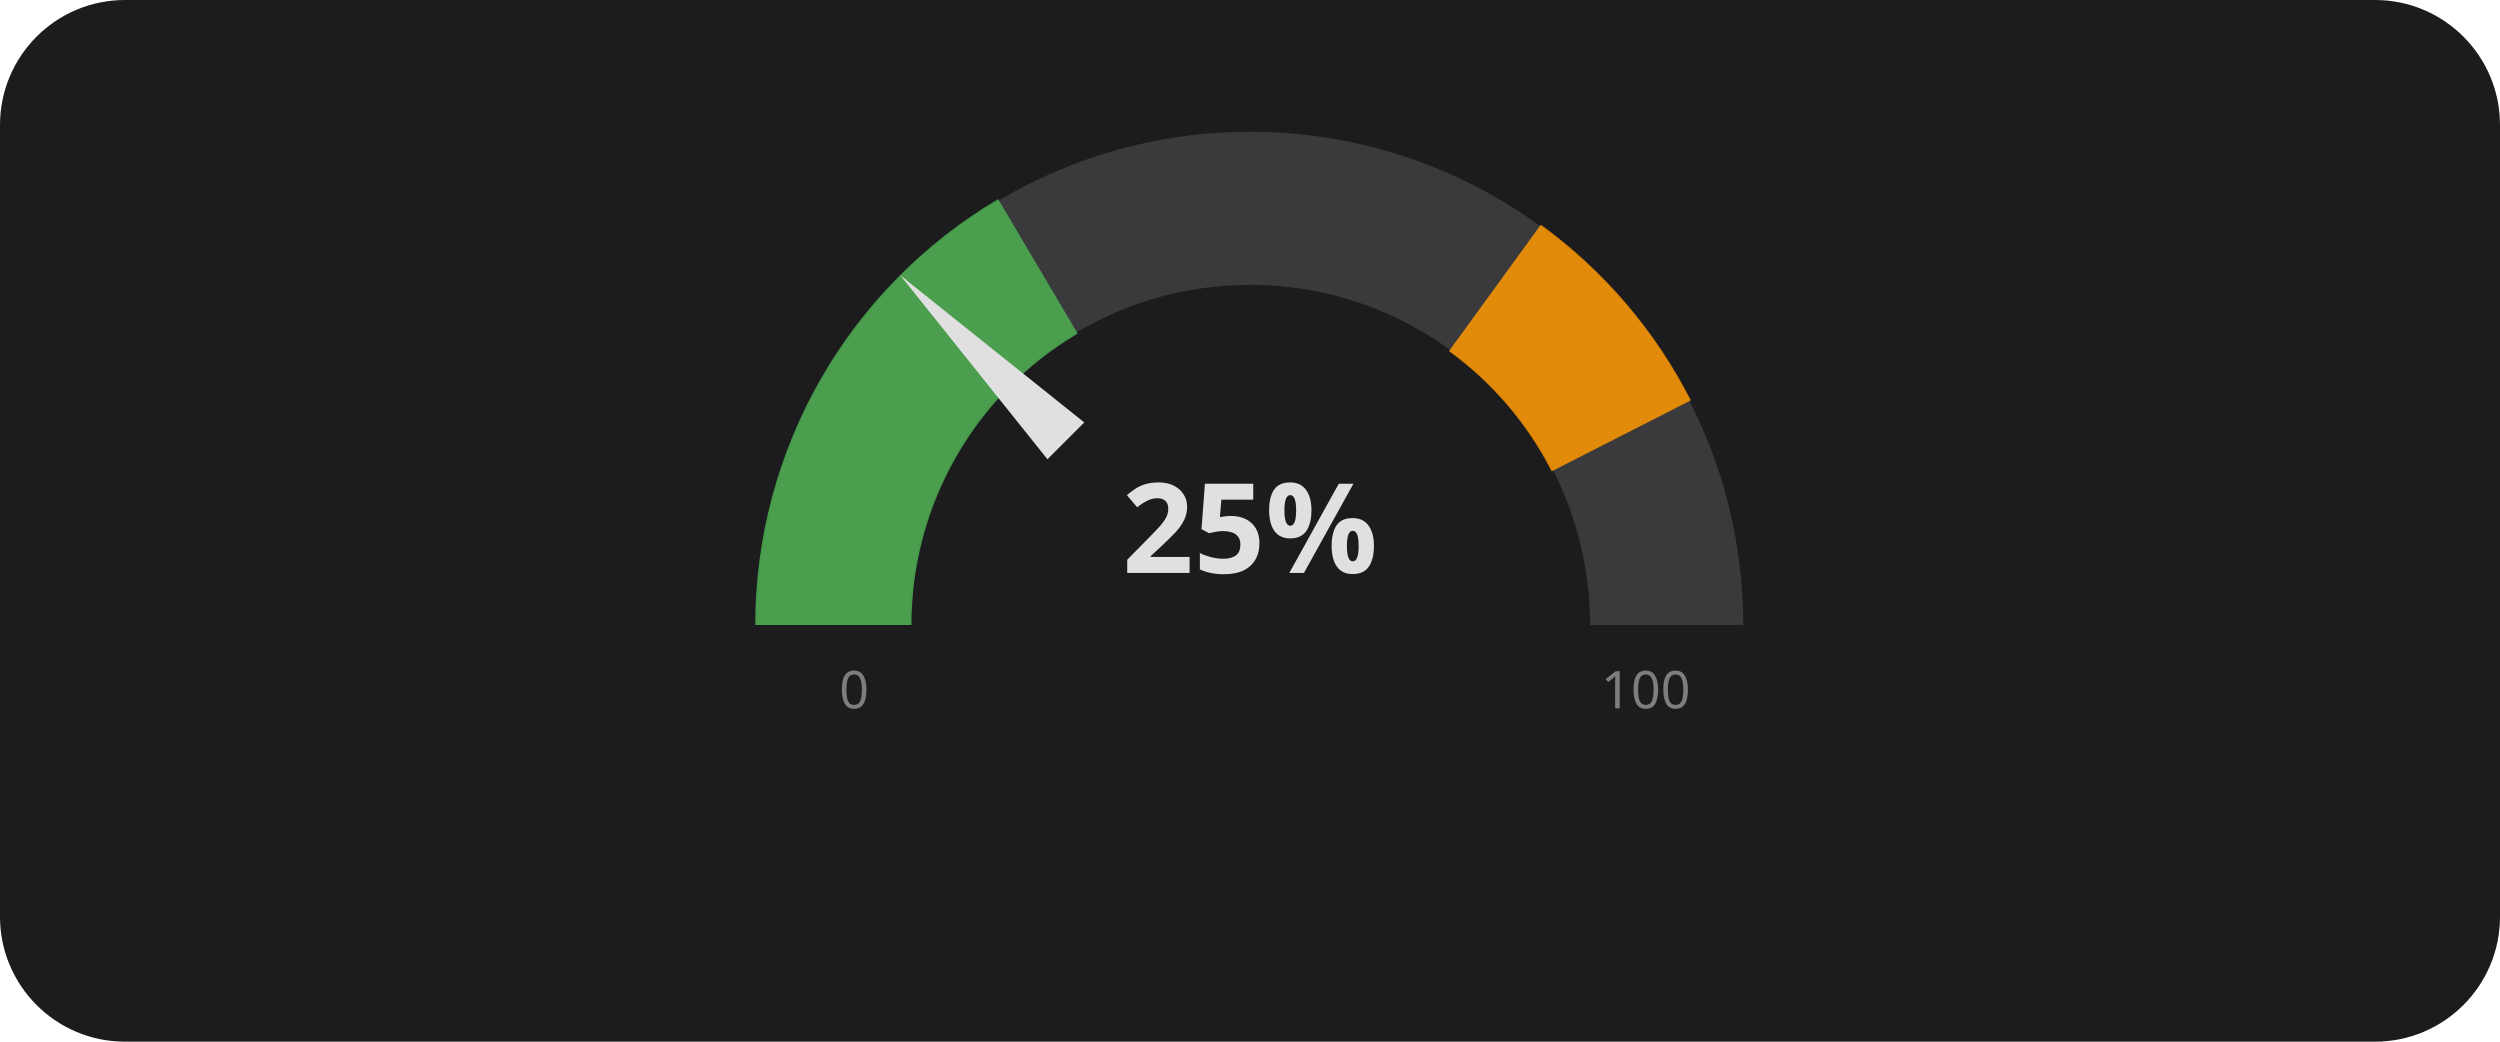
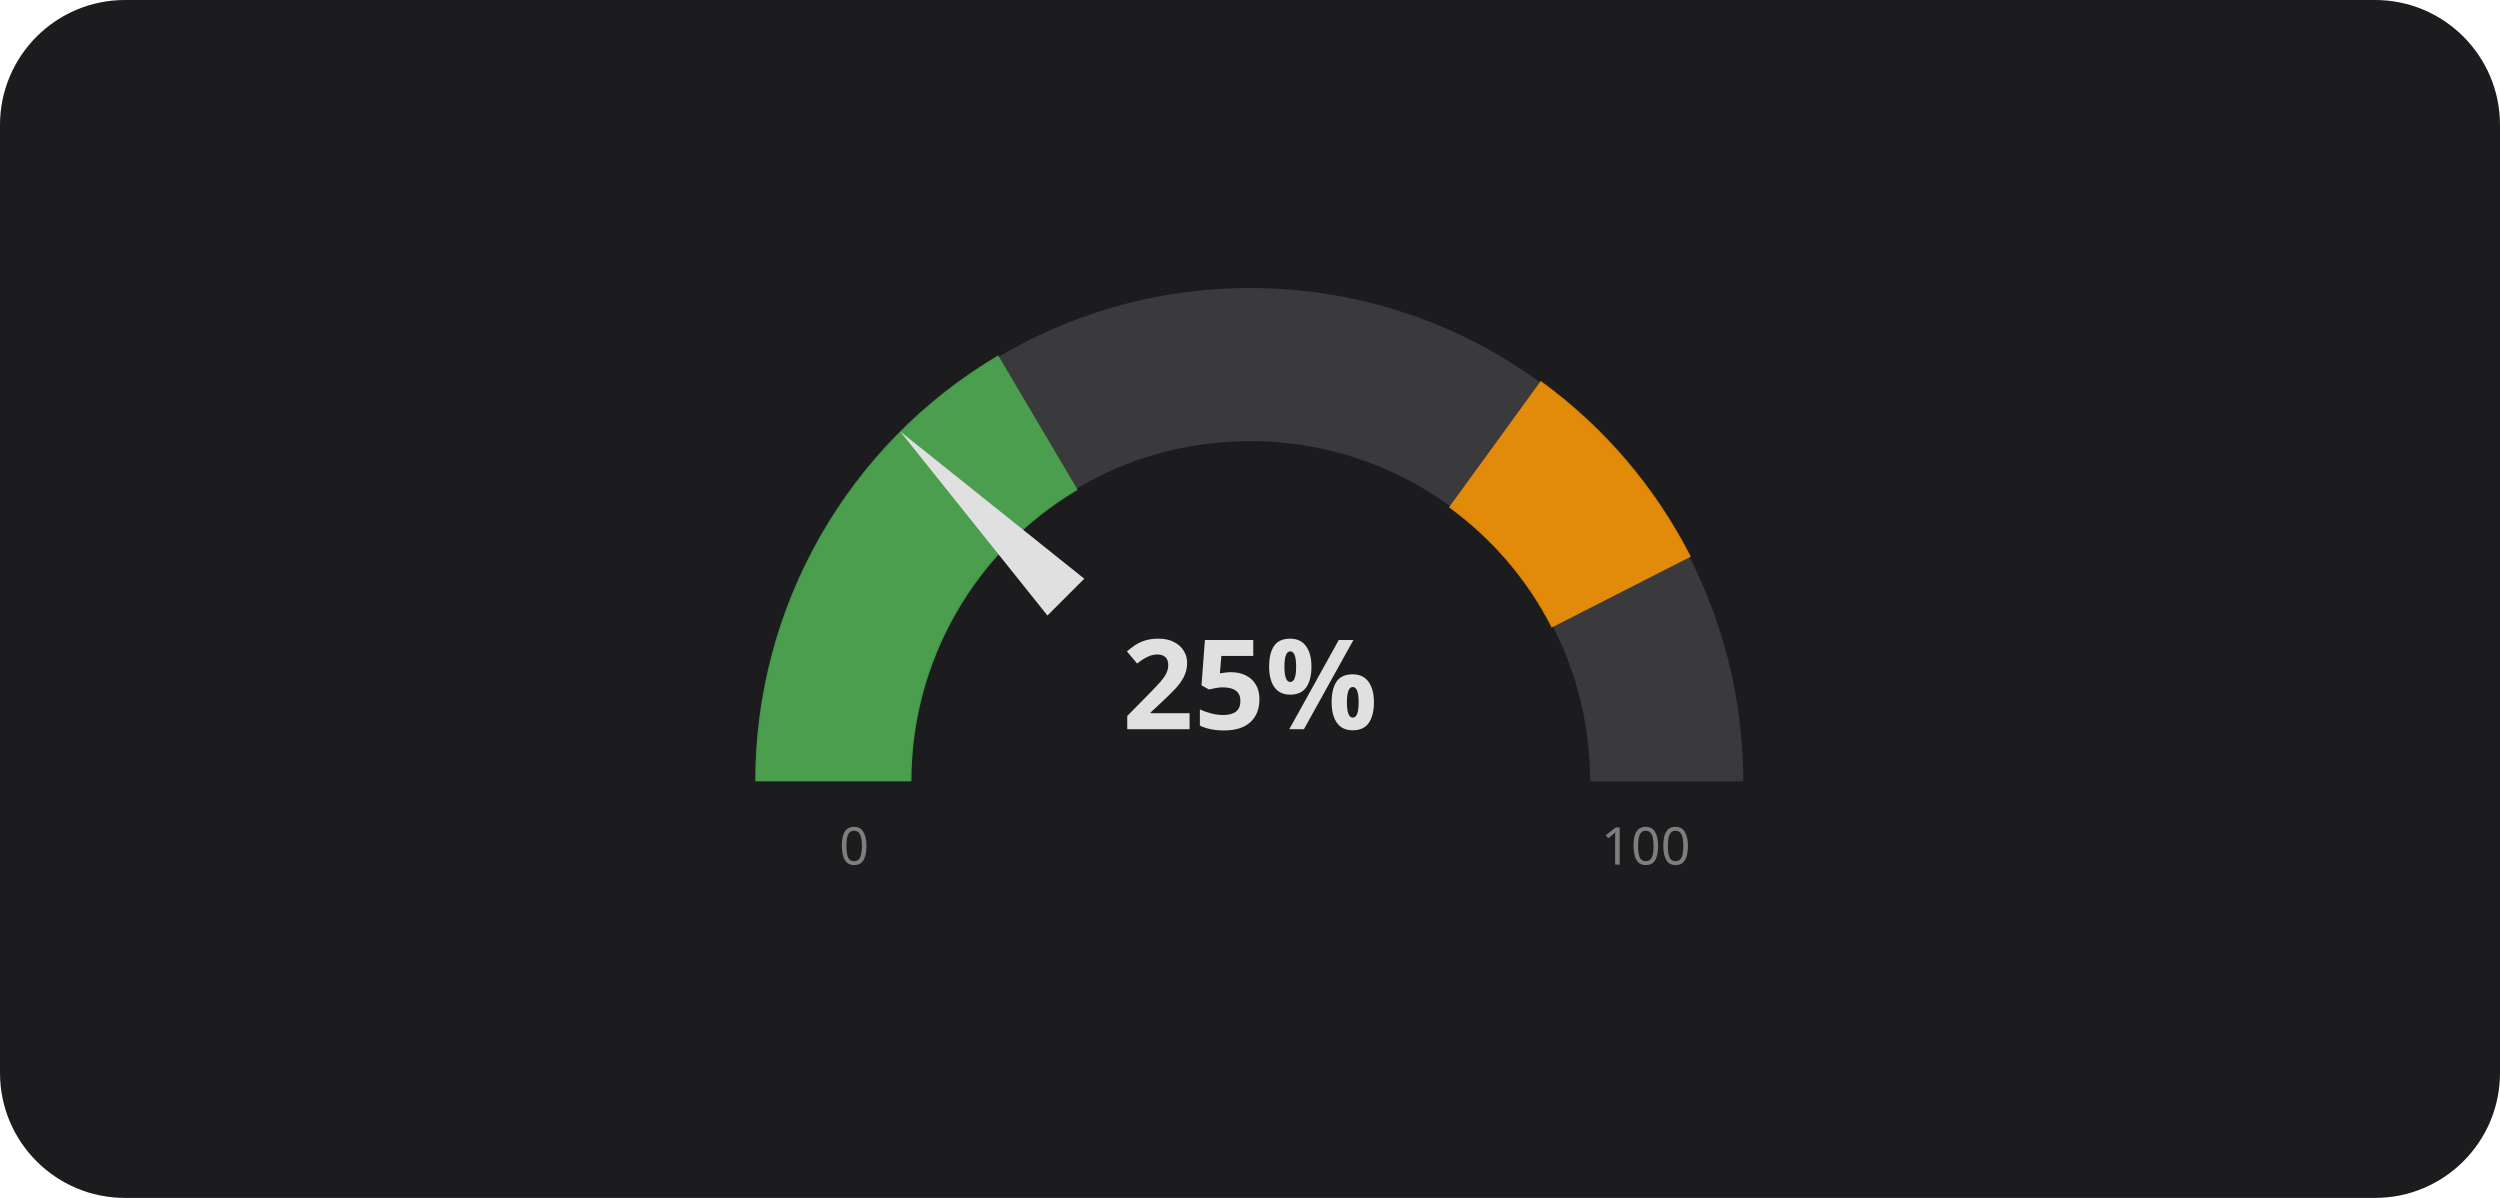
- <svg xmlns="http://www.w3.org/2000/svg" width="240" height="100" viewBox="0 0 240 100">
-   <rect width="240" height="100" rx="12" fill="#1c1c1e" />
-   <g transform="translate(120, 60)">
+ <svg xmlns="http://www.w3.org/2000/svg" width="240" height="115" viewBox="0 0 240 115">
+   <rect width="240" height="115" rx="12" fill="#1c1c1e" />
+   <g transform="translate(120, 75)">
    <path d="M -40 0 A 40 40 0 0 1 40 0" fill="none" stroke="#3a3a3c" stroke-width="14.7" stroke-linecap="butt" />
    <path d="M -40 0 A 40 40 0 0 1 -20.36 -34.43" stroke="#4caf50" fill="none" stroke-width="15" opacity="0.85" />
    <path d="M 23.51 -32.36 A 40 40 0 0 1 35.64 -18.16" stroke="#ff9800" fill="none" stroke-width="15" opacity="0.85" />
    <path d="M -25 -2.5 L -47.5 0 L -25 2.5 z" fill="#e0e0e0" transform="rotate(45)" />
    <text x="0" y="-5" text-anchor="middle" font-family="sans-serif" font-size="12" fill="#e0e0e0" font-weight="bold">25%</text>
    <text x="-38" y="8" text-anchor="middle" font-family="sans-serif" font-size="5" fill="#e0e0e0" opacity="0.5">0</text>
    <text x="38" y="8" text-anchor="middle" font-family="sans-serif" font-size="5" fill="#e0e0e0" opacity="0.5">100</text>
  </g>
</svg>
